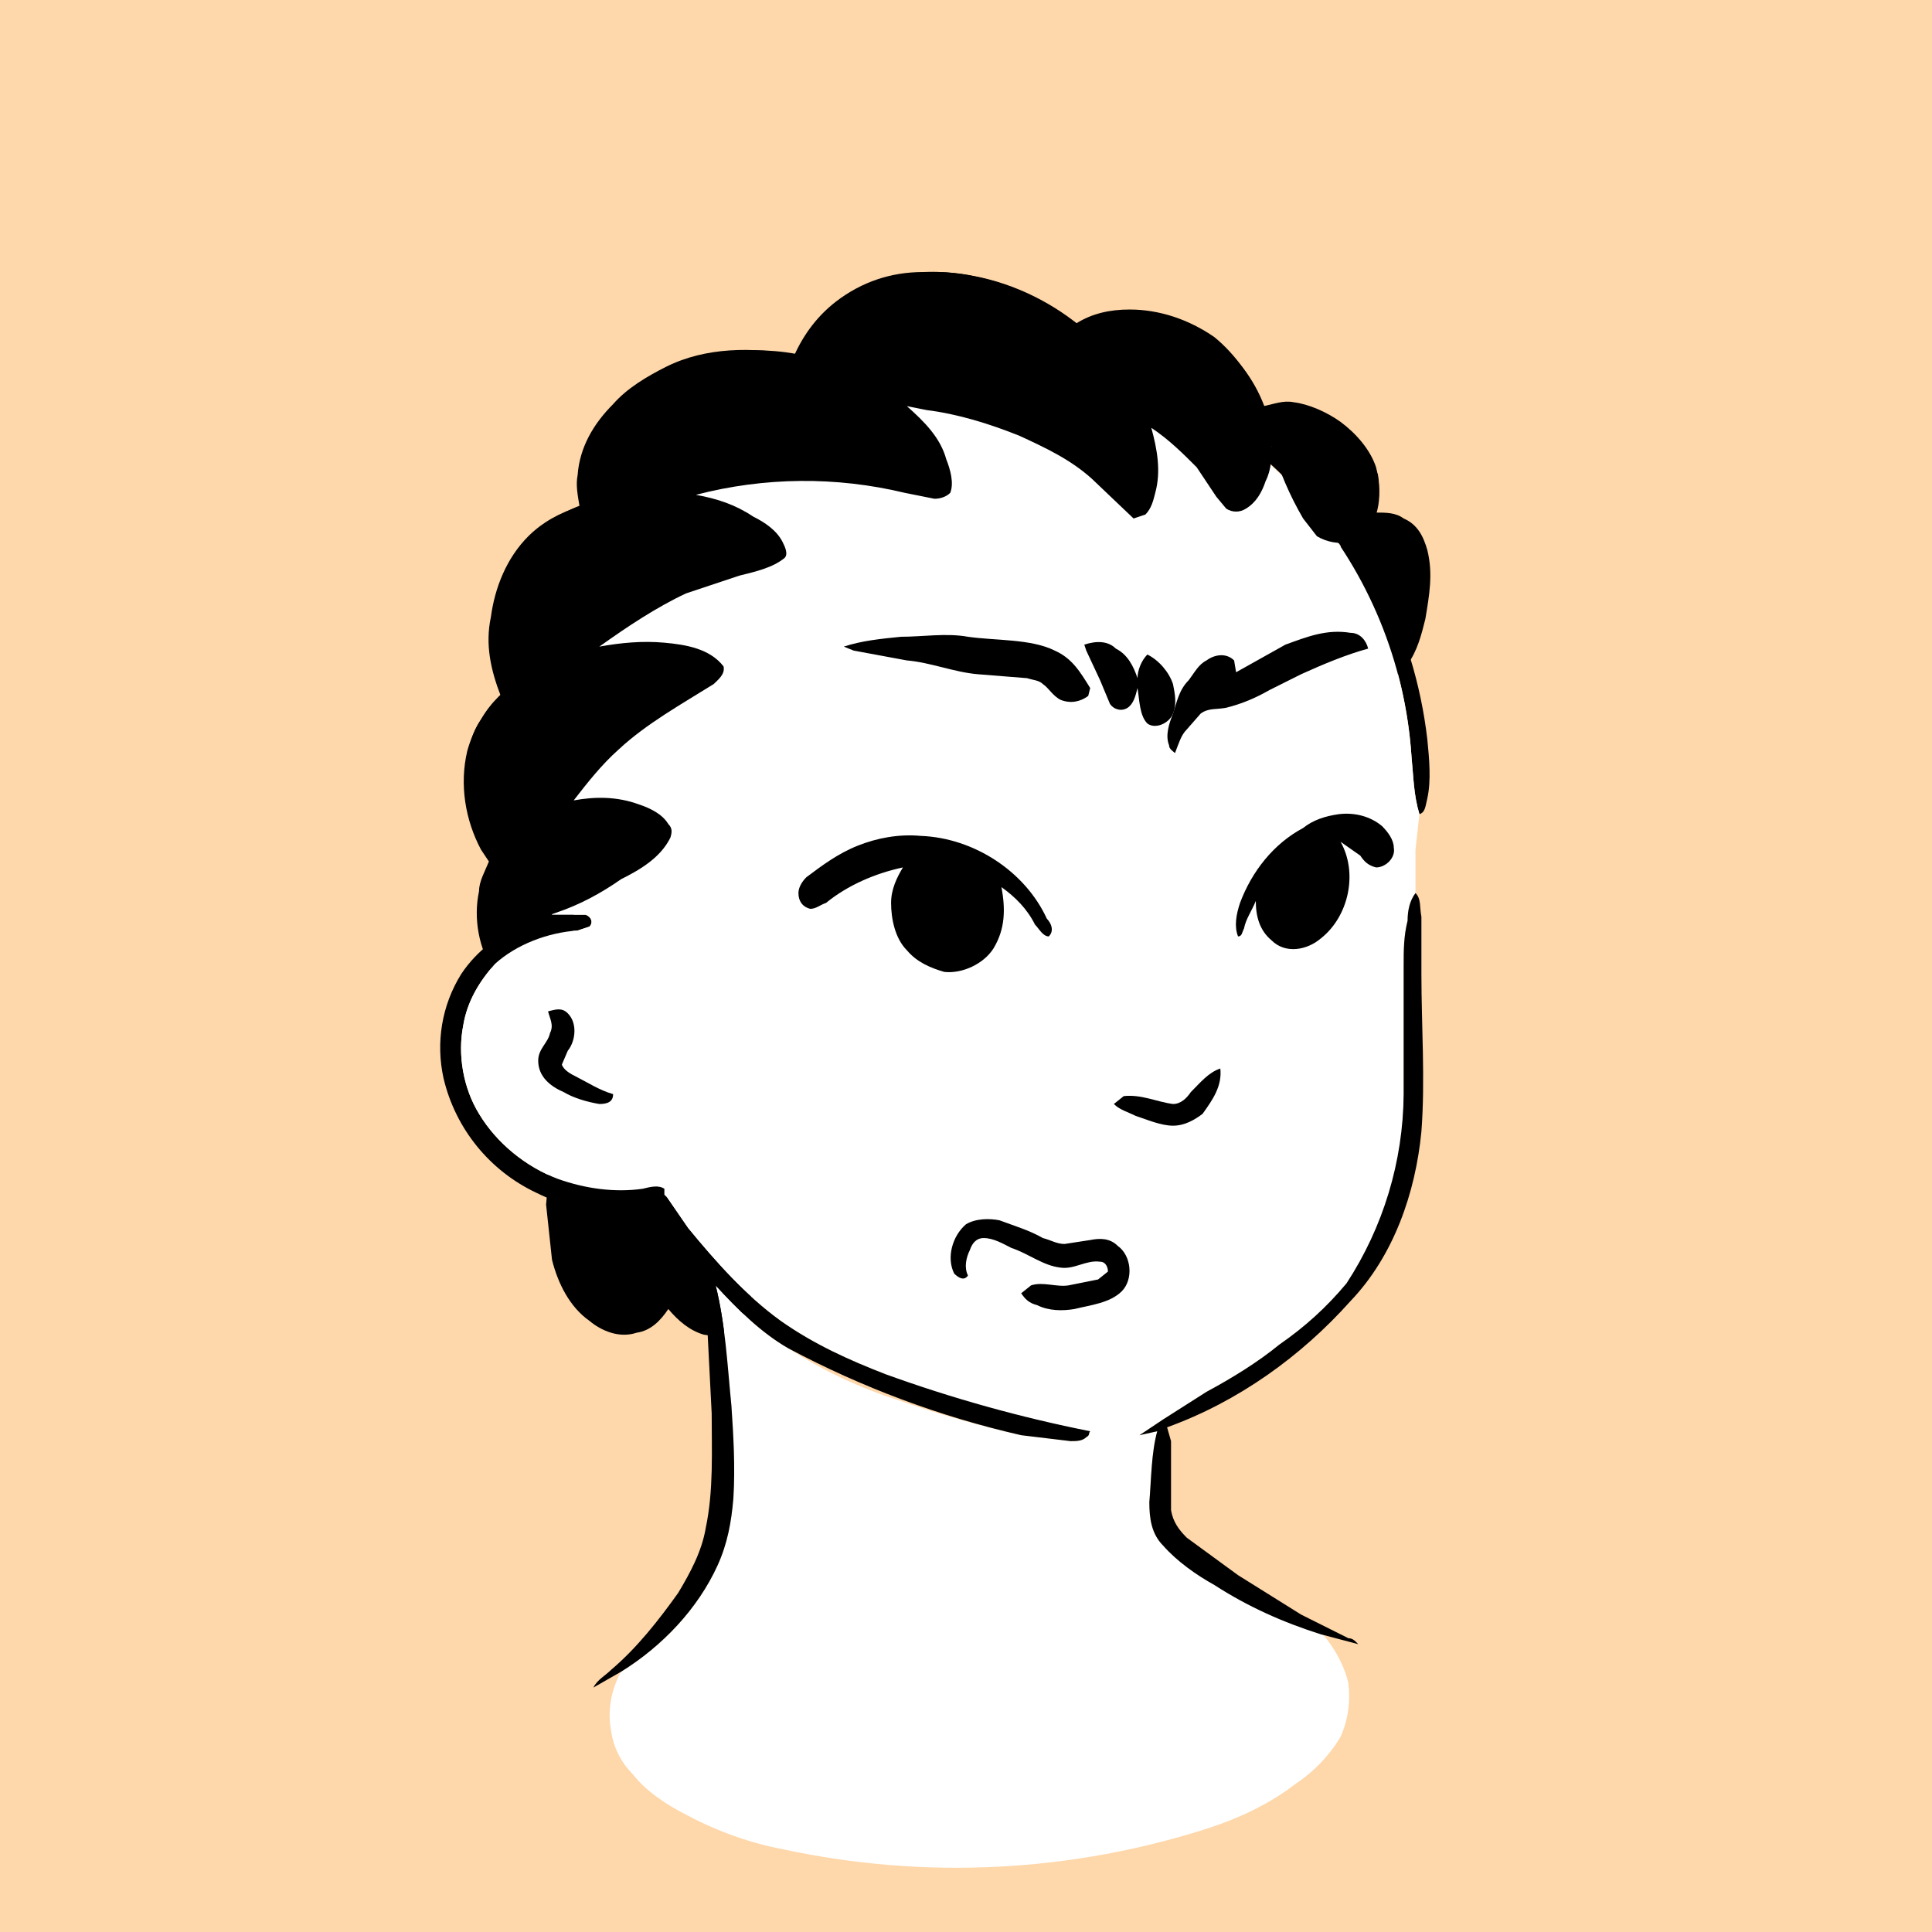
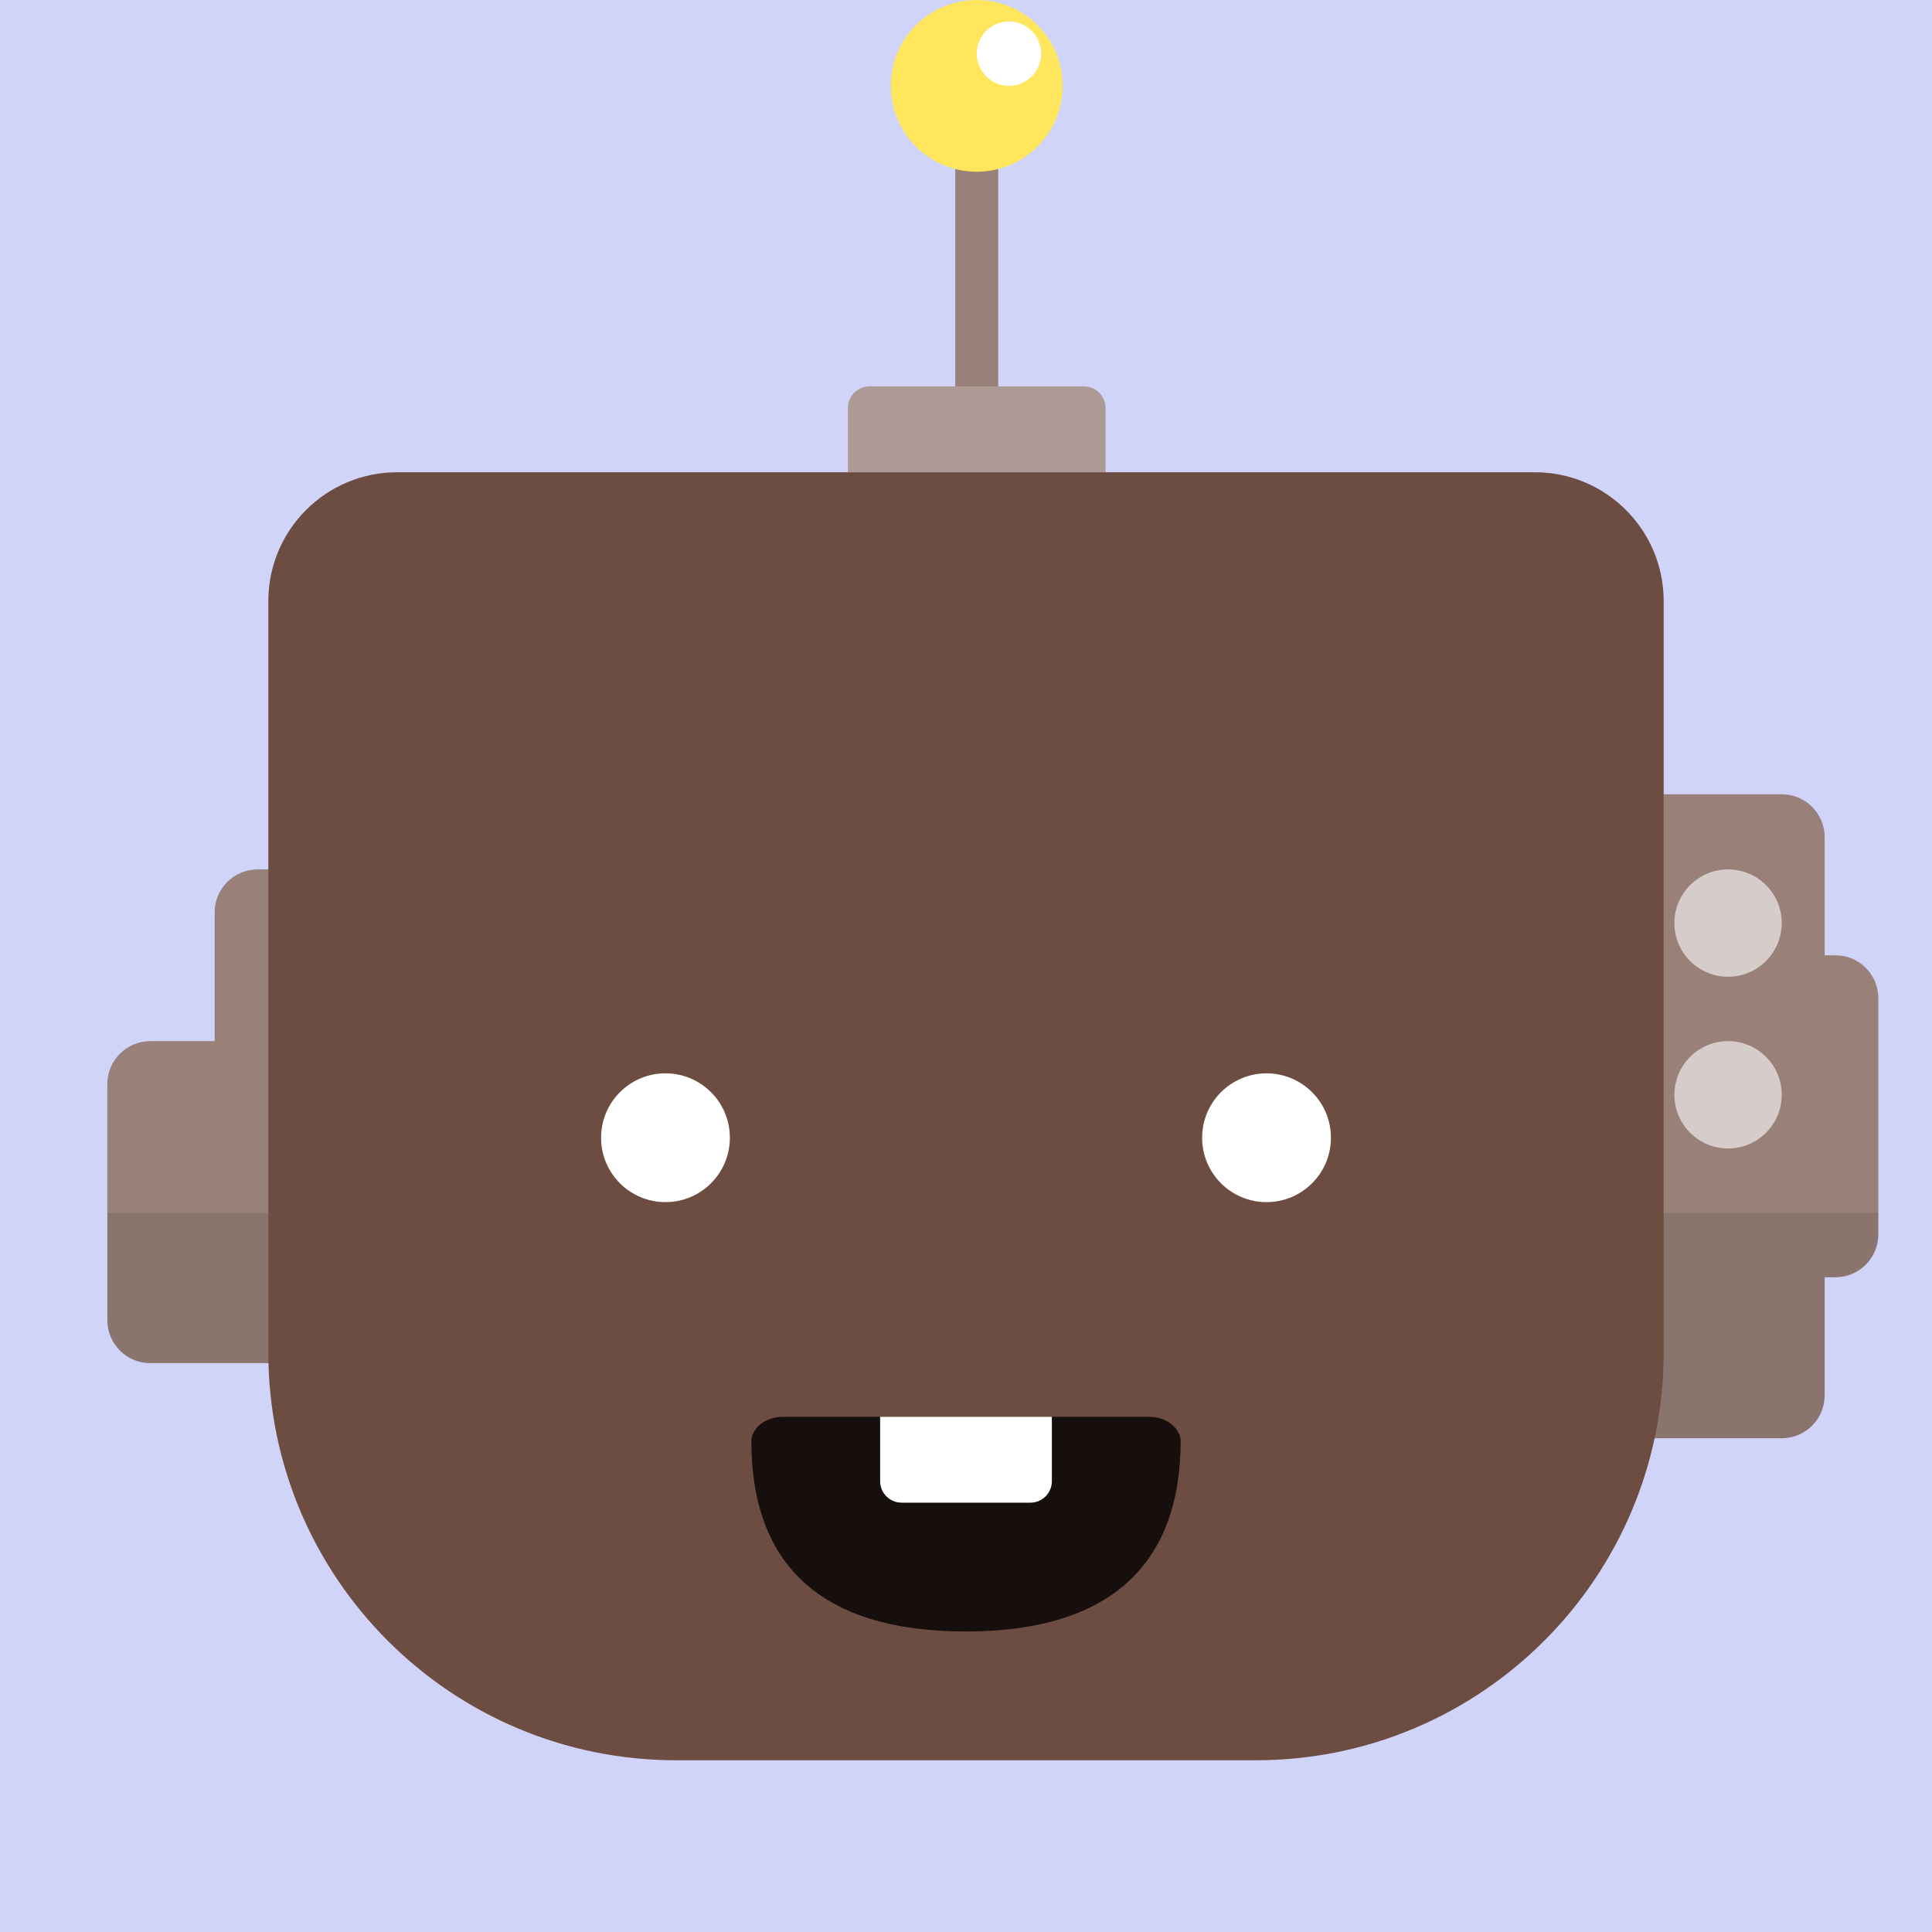
- <svg xmlns="http://www.w3.org/2000/svg" viewBox="0 0 980 980" fill="none" shape-rendering="auto" width="96" height="96">
+ <svg xmlns="http://www.w3.org/2000/svg" viewBox="0 0 180 180" fill="none" shape-rendering="auto" width="96" height="96">
  <mask id="viewboxMask">
-     <rect width="980" height="980" rx="0" ry="0" x="0" y="0" fill="#fff" />
+     <rect width="180" height="180" rx="0" ry="0" x="0" y="0" fill="#fff" />
  </mask>
  <g mask="url(#viewboxMask)">
-     <rect fill="#fed7aa" width="980" height="980" x="0" y="0" />
-     <g transform="translate(10 -60)">
-       <path d="M458 198c21-1 43 5 61 15l17 11c8-5 17-7 27-7 15 0 30 5 43 14 11 9 20 22 25 35 5-1 10-3 15-2 8 1 17 5 24 10 8 6 15 14 18 23 2 8 2 16 0 23 5 0 10 0 14 3 7 3 10 9 12 16 3 12 1 23-1 35-2 8-4 16-9 23-5 6-12 11-20 12-3 0-6 0-9-2-5-2-9-1-13-5-6-5-7-13-6-21 1-16 5-33 15-45l-10-2c-4-3-7-7-9-11-7-11-13-24-17-37 0 10-2 19-8 27-3 4-8 7-13 6-3 0-5-4-6-6l-11-16c-7-7-14-14-23-20 4 11 5 24 2 35-1 4-4 9-8 11-3 1-5-2-7-4-8-6-14-14-21-20l-14-9c-18-10-36-16-56-20l-20-4c9 8 17 17 21 28 1 5 3 11 1 16-2 2-5 3-8 3l-16-3a214 214 0 0 0-105 1c9 2 17 4 25 8 7 4 15 9 19 16 1 2 3 6 1 8-6 5-15 7-23 9l-27 9c-15 7-30 17-44 27 11-2 22-3 33-2s23 3 30 12c1 4-3 6-5 8-17 12-37 23-52 38l-19 22 15-1c9 0 19 2 27 7 3 2 8 6 8 10-3 8-10 14-17 19-11 7-21 14-33 19 0 6 0 13-2 19-4 9-8 17-16 22-3 3-8 3-12 2-5-2-9-7-11-11-7-11-10-26-7-40 0-5 3-10 5-15l-4-6c-8-15-11-33-7-50 3-11 9-21 17-28-5-13-8-26-5-40 2-15 8-30 19-41 7-7 16-12 26-15-1-6-2-11-1-16 1-14 8-26 18-36 7-8 17-14 27-19 20-10 44-10 65-6 5-11 12-20 21-27 13-10 28-15 44-15ZM310 619c10 2 18 8 24 16 5 9 9 18 12 28 5 3 11 6 15 11s6 11 7 17c2 7 4 14 4 21-1 8-4 16-11 21-4 4-9 5-14 4-7-2-13-7-18-13-4 6-9 11-16 12-9 3-18-1-24-6-10-7-16-19-19-31l-3-28 2-22c2-7 6-13 11-18 4-5 9-8 14-11 5-2 11-2 16-1Z" fill="#000000" />
-       <path d="M495 231a231 231 0 0 1 219 204c1 10 2 21 0 30-1 4-1 7-4 8-3-10-3-19-4-29a220 220 0 0 0-239-205c-42 4-83 19-117 44l-17 13a221 221 0 0 0-78 164c0 23 7 43 15 64h17c3 1 4 4 2 6l-6 2c-15 1-31 7-42 17-8 9-14 19-16 31-3 15 0 32 8 45 9 15 24 27 40 33 14 5 29 7 43 5 4-1 8-2 11 0v3c-5 5-11 6-18 7-16 3-33-1-47-8a86 86 0 0 1-47-58c-4-18-1-37 9-53 8-12 20-21 34-26-7-14-10-28-12-43-2-18-2-35 0-53 1-13 4-25 8-38a227 227 0 0 1 99-122c41-28 92-43 142-41Z" fill="#000" />
-       <path d="M535 244a220 220 0 0 1 171 200c1 10 1 19 4 29l-2 18v22c-3 4-4 9-4 14-2 8-2 15-2 23v65c0 21-3 42-11 61-4 13-10 24-18 35-10 12-21 22-34 31-11 9-24 17-37 24l-22 14-12 8 9-2c-3 11-3 24-4 36 0 8 1 16 7 22a235 235 0 0 0 81 45c6 7 11 16 13 25 1 9 0 18-4 27-6 10-14 18-23 24-13 10-28 17-43 22a417 417 0 0 1-217 11c-16-3-33-9-48-17-10-5-21-12-28-21-6-6-10-14-11-22-2-10 0-21 5-30 21-13 39-32 49-54 5-11 7-22 8-34 1-16 0-32-1-47-2-20-3-41-8-61 11 12 23 24 37 32 17 11 36 20 55 26 20 7 41 13 63 18l25 3c3 0 6 0 8-2 2-1 1-2 2-3l-17-2c-29-7-58-16-87-27-18-7-36-15-53-27-18-13-33-30-47-47l-11-16-1-1v-3c-3-2-7-1-11 0-14 2-29 0-43-5-16-6-31-18-40-33-8-13-11-30-8-45 2-12 8-22 16-31 11-10 27-16 42-17l6-2c2-2 1-5-2-6h-17c-8-21-15-41-15-64-1-14 2-27 5-41a221 221 0 0 1 73-123l17-13a230 230 0 0 1 185-39Z" fill="#ffffff" />
-       <path d="M708 513c3 3 2 7 3 12v29c0 26 2 54 0 80-3 31-14 63-36 86-25 28-57 51-93 64l2 7v35c1 6 4 10 8 14l26 19 32 20 24 12c2 0 3 1 5 3l-19-5c-19-6-37-14-54-25-9-5-19-12-26-20-6-6-7-14-7-22 1-12 1-25 4-36l-9 2 12-8 22-14c13-7 26-15 37-24 13-9 24-19 34-31a178 178 0 0 0 29-96v-65c0-8 0-15 2-23 0-5 1-10 4-14ZM278 574c5 5 4 14 0 19l-3 7c1 3 5 5 7 6 6 3 12 7 19 9 0 4-3 5-7 5-6-1-13-3-18-6-7-3-13-8-13-16 0-6 5-9 6-14 2-4 0-7-1-11 4-1 7-2 10 1ZM328 667l11 16c14 17 29 34 47 47 17 12 35 20 53 27a714 714 0 0 0 104 29c-1 1 0 2-2 3-2 2-5 2-8 2l-25-3a478 478 0 0 1-118-44c-14-8-26-20-37-32 5 20 6 41 8 61 1 15 2 31 1 47-1 12-3 23-8 34-10 22-28 41-49 54l-14 8c2-4 6-6 9-9 13-11 24-25 34-39 6-10 12-21 14-33 4-19 3-39 3-58l-3-59 2-10c-10-11-19-26-22-41Z" fill="#000" />
-       <path d="M669 473c8-1 16 1 22 6 3 3 6 7 6 11 1 5-4 10-9 10-4-1-6-3-8-6l-10-7c9 16 4 38-10 49-7 6-18 8-25 1-6-5-8-12-8-20-2 5-5 9-6 14-1 2-1 4-3 4-2-5-1-11 1-17 6-16 17-30 32-38 5-4 11-6 18-7ZM457 484c27 1 53 18 64 42 2 2 4 6 1 9-3 0-5-4-7-6-4-8-10-14-17-19 2 11 2 21-4 31-5 8-16 13-25 12-7-2-14-5-19-11-6-6-8-16-8-24 0-7 3-13 6-18-14 3-28 9-39 18-3 1-5 3-8 3-4-1-6-4-6-8 0-3 2-6 4-8 8-6 16-12 26-16s21-6 32-5Z" fill="#000000" />
-       <g fill="#000000">
-         <path d="M675 381c5 0 8 4 9 8-11 3-23 8-34 13l-16 8c-7 4-14 7-22 9-5 1-9 0-13 3l-7 8c-3 3-4 7-6 12-1-1-3-2-3-4-2-5 0-11 2-16 2-6 3-12 8-17 3-4 5-8 9-10 4-3 10-4 14 0l1 6 25-14c11-4 21-8 33-6ZM481 383c14 2 32 1 44 7 9 4 13 11 18 19l-1 4c-4 3-9 4-14 2-4-2-6-6-9-8-2-2-5-2-8-3l-25-2c-12-1-24-6-36-7l-27-5-5-2c9-3 19-4 29-5 11 0 23-2 34 0Z" />
-         <path d="M540 387c6-2 12-2 16 2 6 3 9 9 11 15 0-4 2-9 5-12 6 3 11 9 13 15 1 5 2 10 0 15s-9 8-13 5c-4-4-4-12-5-18-1 4-2 8-5 10s-7 1-9-2l-5-12-7-15-1-3Z" />
+     <rect fill="#d1d4f9" width="180" height="180" x="0" y="0" />
+     <g transform="translate(0 66)">
+       <mask id="sidesSquareAssymetric-a" style="mask-type:luminance" maskUnits="userSpaceOnUse" x="10" y="8" width="165" height="60">
+         <g fill="#fff">
+           <rect x="10" y="31" width="36" height="30" rx="4" />
+           <rect x="20" y="15" width="26" height="30" rx="4" />
+           <rect x="139" y="23" width="36" height="30" rx="4" />
+           <rect x="134" y="8" width="36" height="60" rx="4" />
+         </g>
+       </mask>
+       <g mask="url(#sidesSquareAssymetric-a)">
+         <path d="M0 0h180v76H0V0Z" fill="#6d4c41" />
+         <path d="M0 0h180v76H0V0Z" fill="#fff" fill-opacity=".3" />
+         <path fill="#000" fill-opacity=".1" d="M0 47h180v29H0z" />
+         <circle cx="161" cy="20" r="5" fill="#fff" fill-opacity=".6" />
+         <circle cx="161" cy="36" r="5" fill="#fff" fill-opacity=".6" />
      </g>
-       <path d="M609 602c1 9-4 16-9 23-4 3-9 6-15 6s-13-3-19-5c-4-2-8-3-11-6l5-4c9-1 17 3 25 4 4 0 7-3 9-6 5-5 9-10 15-12Z" fill="#000000" />
-       <path d="M497 679c8 3 15 5 22 9 4 1 7 3 11 3l13-2c5-1 10-1 14 3 7 5 8 17 2 23s-16 7-24 9c-6 1-13 1-19-2-4-1-6-3-8-6l5-4c6-2 13 1 19 0l15-3 5-4c0-2-1-5-4-5-7-1-13 4-20 3-9-1-16-7-25-10-4-2-9-5-14-5-4 0-6 3-7 6-2 4-3 9-1 13-2 3-5 1-7-1-4-8-1-19 6-25 5-3 12-3 17-2Z" fill="#000000" />
-       <path d="M484 200c21 4 41 14 57 28 8-7 18-10 29-10a75 75 0 0 1 63 53c5-5 13-5 19-4 18 3 32 17 37 34 1 7 1 14-1 20-3 6-8 11-14 14-5 1-11 0-16-3l-7-9c-7-12-12-24-16-37 0 6 0 12-3 18-2 6-5 11-10 14-3 2-7 2-10 0l-5-6-10-15c-7-7-14-14-23-20 3 11 5 22 2 33-1 4-2 8-5 11l-6 2-21-20c-11-10-24-16-37-22-15-6-31-11-47-13l-10-2c9 8 17 16 20 27 2 5 4 12 2 17-2 2-5 3-8 3l-15-3a218 218 0 0 0-106 1c11 2 20 5 29 11 6 3 12 7 15 13 1 2 3 6 1 8-6 5-15 7-23 9l-27 9c-15 7-30 17-44 27 11-2 22-3 33-2s23 3 30 12c1 4-3 7-5 9-16 10-34 20-48 33-9 8-16 17-23 26 11-2 22-2 33 2 6 2 12 5 15 10 2 2 2 4 1 7-5 10-15 16-25 21-10 7-21 13-33 17-5 2-11 3-16 3-4 0-8-3-10-6-7-5-10-14-8-22 1-5 4-9 7-13-11-8-18-21-18-35 0-9 2-18 7-25 5-9 12-15 20-21-4-5-6-10-8-17-3-10-4-22-1-32 3-13 12-24 23-30 10-7 21-11 33-13v-8c-3-6-3-13-2-20 1-12 8-23 18-31 13-10 29-14 45-15 14-1 29 0 42 4l7-16c6-11 16-20 28-24 14-5 30-5 45-2Z" fill="#000000" />
    </g>
-     <g transform="translate(10 -60)" />
+     <g transform="translate(41)">
+       <mask id="topAntenna-a" style="mask-type:luminance" maskUnits="userSpaceOnUse" x="38" y="5" width="24" height="47">
+         <path d="M38 38c0-1.1.9-2 2-2h20a2 2 0 0 1 2 2v14H38V38ZM48 5h4v31h-4z" fill="#fff" />
+       </mask>
+       <g mask="url(#topAntenna-a)">
+         <path d="M0 0h100v52H0V0Z" fill="#6d4c41" />
+         <path d="M0 3h100v52H0V3Z" fill="#fff" fill-opacity=".3" />
+         <path fill="#fff" fill-opacity=".2" d="M38 36h24v16H38z" />
+       </g>
+       <circle cx="50" cy="8" r="8" fill="#FFE65C" />
+       <circle cx="53" cy="5" r="3" fill="#fff" />
+     </g>
+     <g transform="translate(25 44)">
+       <mask id="faceSquare02-a" style="mask-type:luminance" maskUnits="userSpaceOnUse" x="0" y="0" width="130" height="120">
+         <path d="M0 12A12 12 0 0 1 12 0h106a12 12 0 0 1 12 12v70a38 38 0 0 1-38 38H38A38 38 0 0 1 0 82V12Z" fill="#fff" />
+       </mask>
+       <g mask="url(#faceSquare02-a)">
+         <path d="M-2-2h134v124H-2V-2Z" fill="#6d4c41" />
+         <g transform="translate(-1 -1)" />
+       </g>
+     </g>
+     <g transform="translate(52 124)">
+       <path fill-rule="evenodd" clip-rule="evenodd" d="M18 10.22C18 21.78 24.47 28 38 28c13.52 0 20-6.34 20-17.78C58 9.5 57.17 8 55 8H21c-2.05 0-3 1.38-3 2.22Z" fill="#000" fill-opacity=".8" />
+       <mask id="mouthSmile02-a" style="mask-type:luminance" maskUnits="userSpaceOnUse" x="18" y="8" width="40" height="20">
+         <path fill-rule="evenodd" clip-rule="evenodd" d="M18 10.22C18 21.78 24.47 28 38 28c13.52 0 20-6.34 20-17.78C58 9.5 57.17 8 55 8H21c-2.05 0-3 1.38-3 2.22Z" fill="#fff" />
+       </mask>
+       <g mask="url(#mouthSmile02-a)">
+         <rect x="30" y="2" width="16" height="14" rx="2" fill="#fff" />
+       </g>
+     </g>
+     <g transform="translate(38 76)">
+       <g fill="#fff">
+         <circle cx="24" cy="30" r="6" />
+         <circle cx="80" cy="30" r="6" />
+       </g>
+     </g>
  </g>
</svg>
